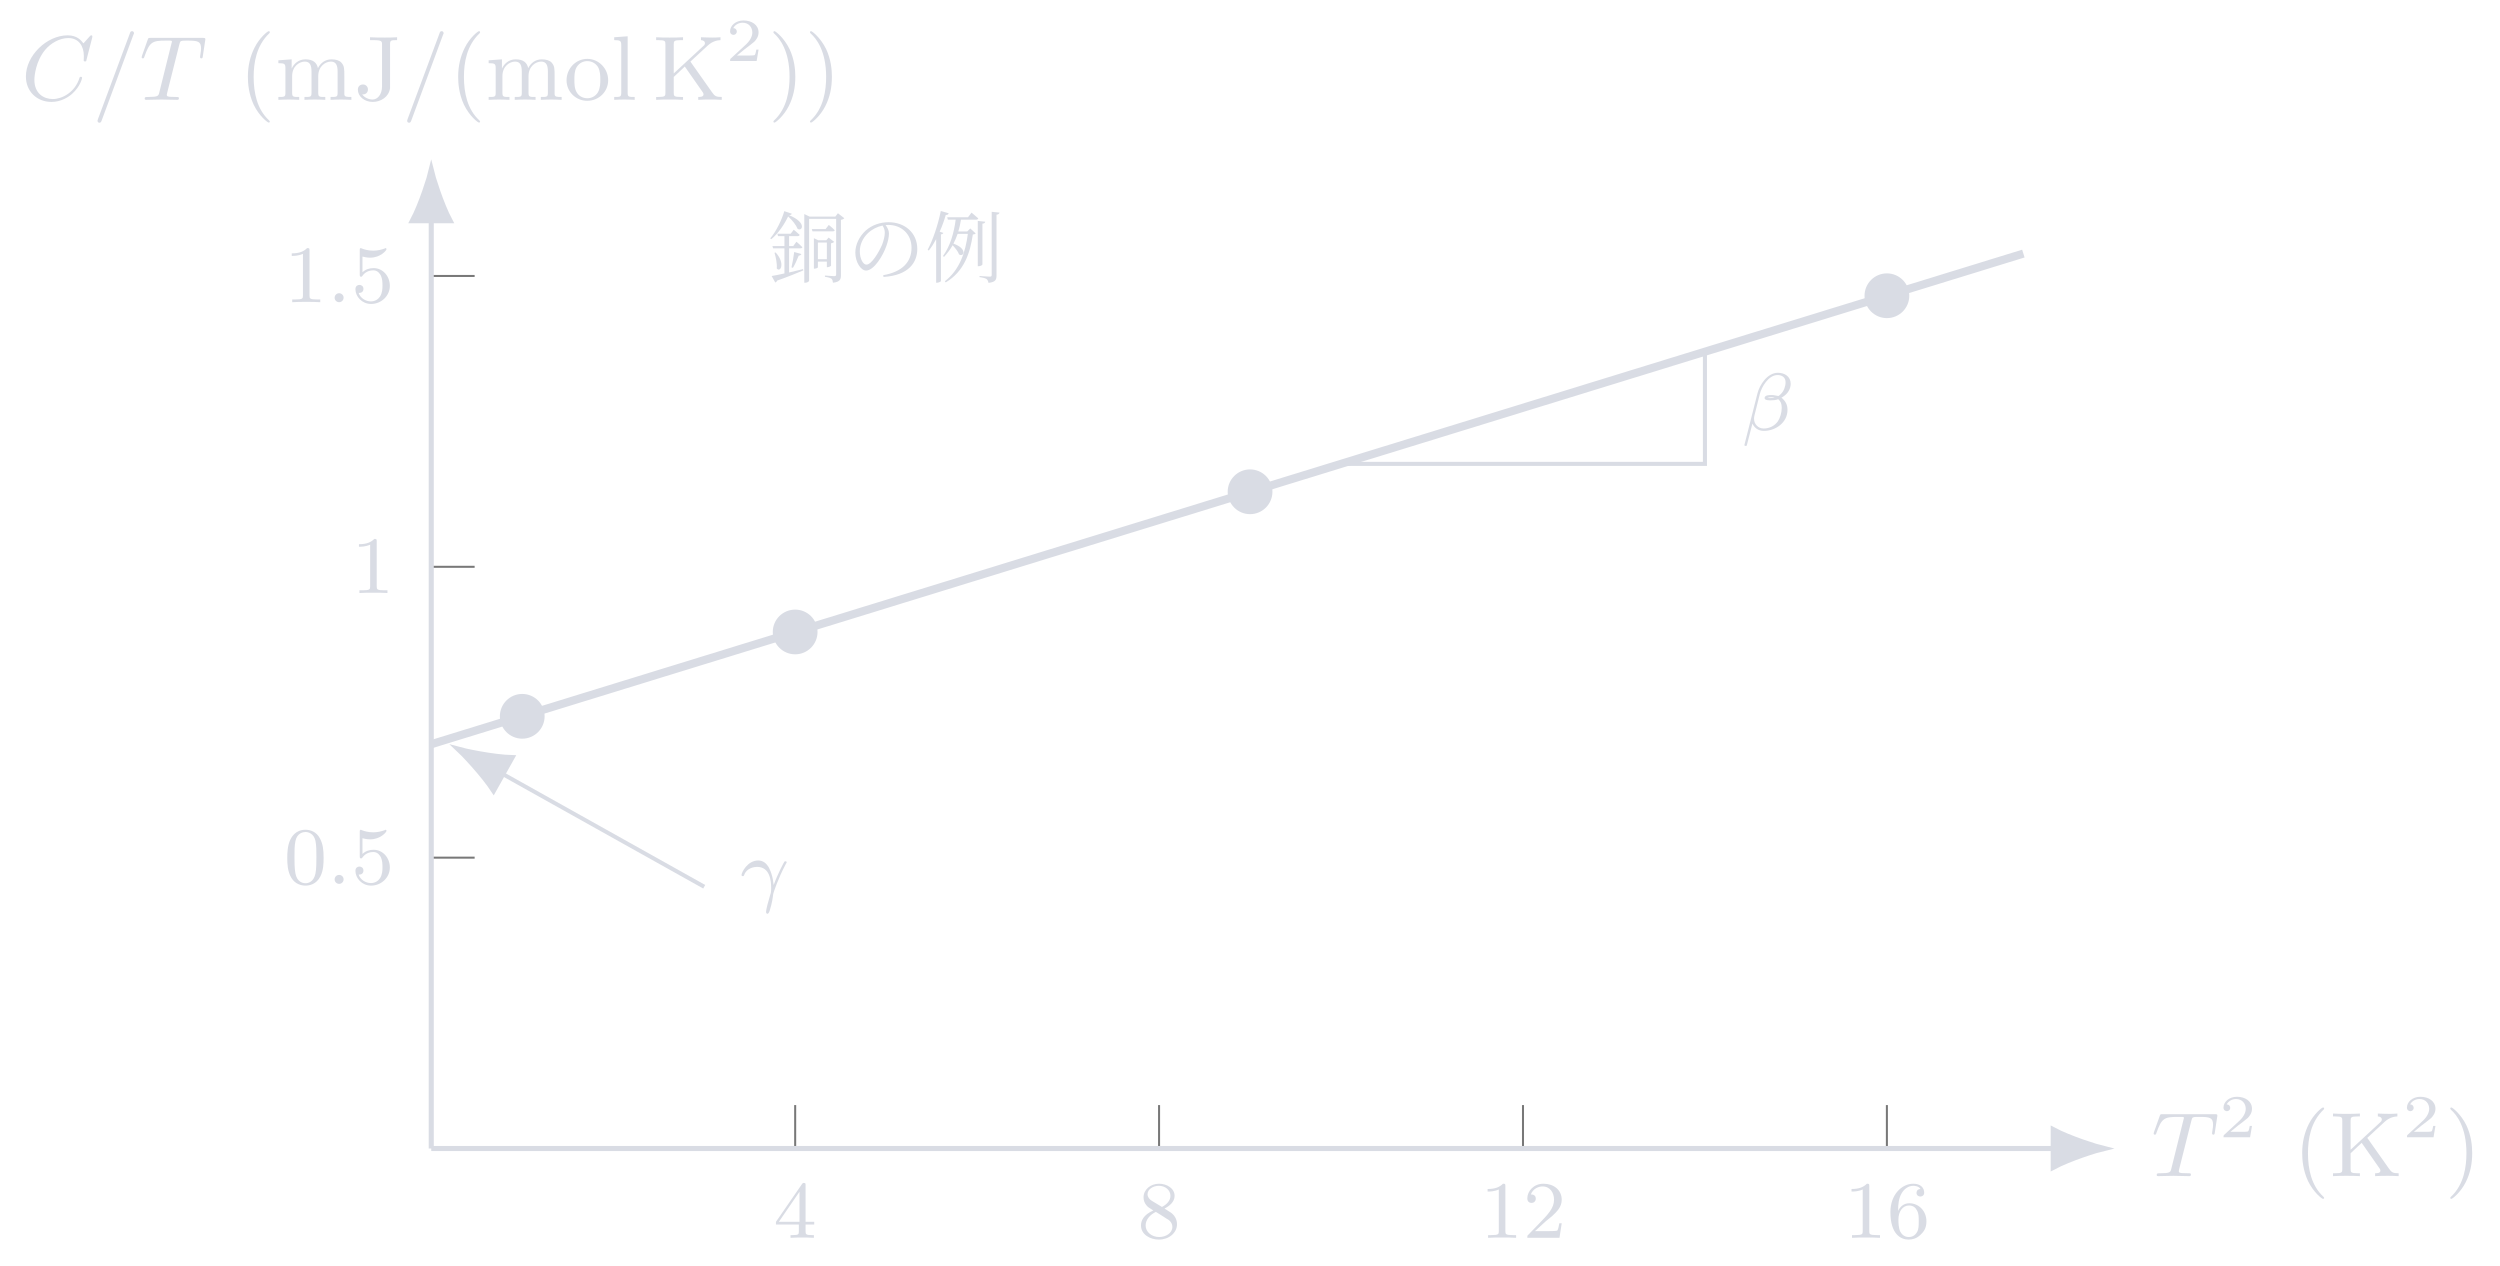
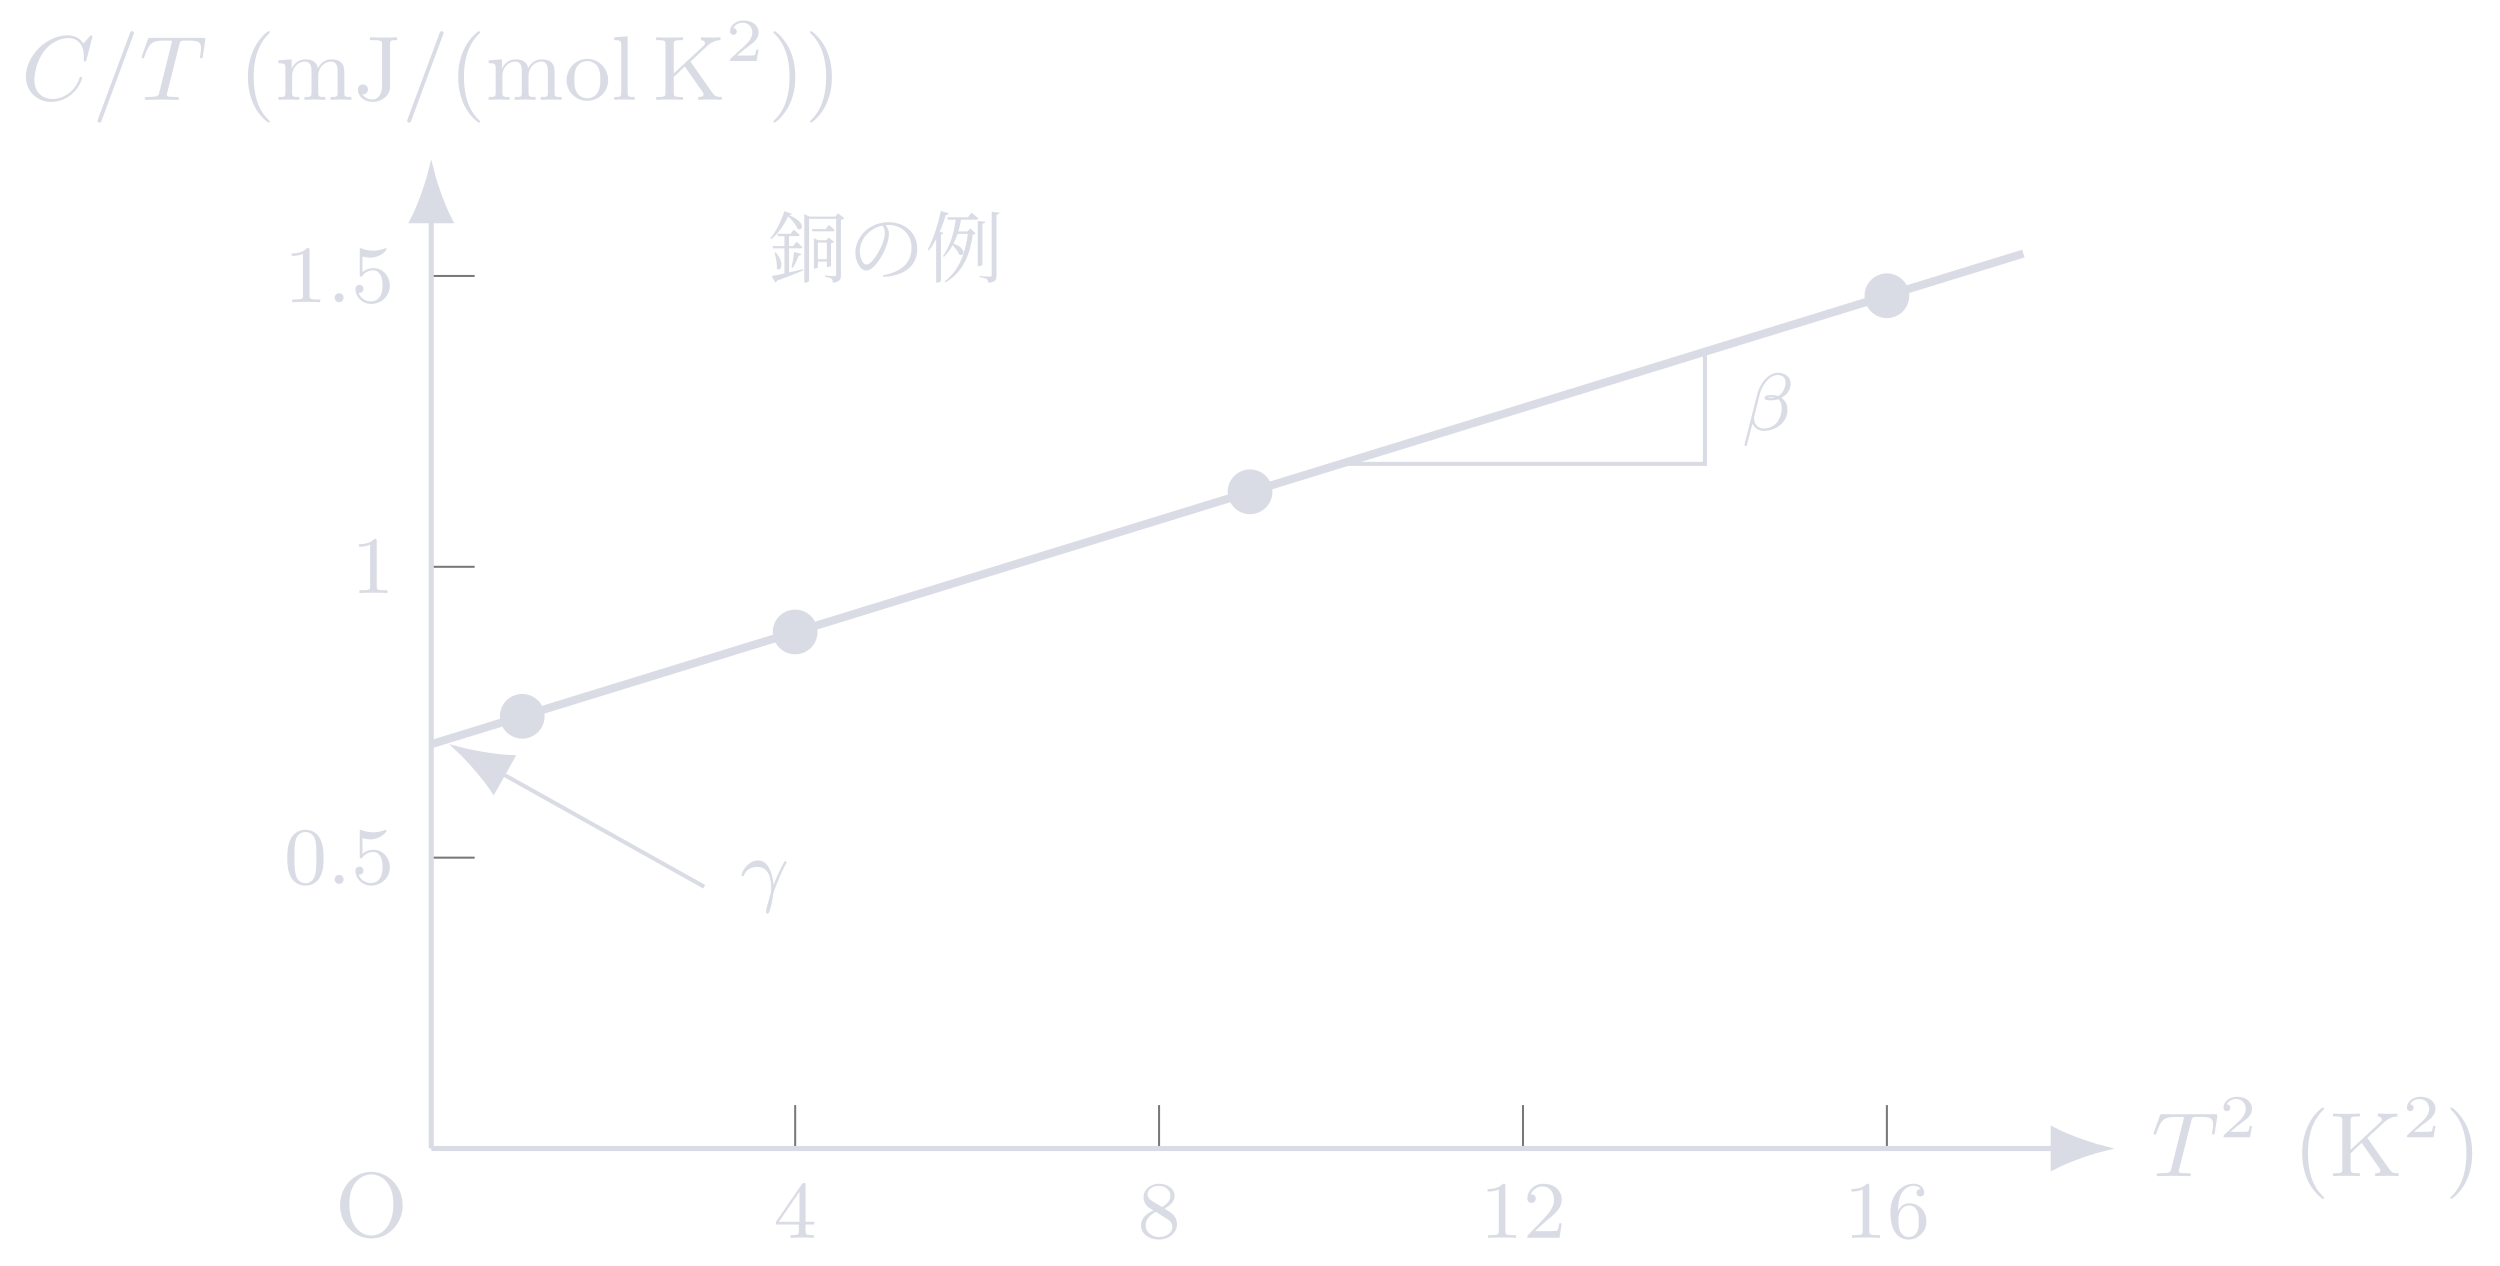
<svg xmlns="http://www.w3.org/2000/svg" xmlns:xlink="http://www.w3.org/1999/xlink" width="341.60pt" height="172.90pt" viewBox="0 0 244 123.5">
  <defs>
    <g>
      <g id="glyph-0-0">
        <path d="M 4.766 -4.516 C 4.766 -5.234 4.172 -5.594 3.516 -5.594 C 2.5 -5.594 1.734 -4.438 1.516 -3.562 L 0.25 1.438 C 0.234 1.5 0.297 1.547 0.344 1.547 C 0.406 1.547 0.469 1.547 0.484 1.484 L 1.031 -0.641 C 1.219 -0.219 1.594 0.078 2.156 0.078 C 3.25 0.078 4.453 -0.703 4.453 -1.969 C 4.453 -2.5 4.25 -2.844 3.859 -3.172 C 3.906 -3.172 4.047 -3.281 4.094 -3.312 C 4.484 -3.578 4.766 -4.031 4.766 -4.516 Z M 3.203 -3.172 C 3.062 -3.141 2.906 -3.125 2.766 -3.125 C 2.672 -3.125 2.594 -3.125 2.5 -3.156 C 2.656 -3.203 2.812 -3.203 2.953 -3.203 C 3.047 -3.203 3.125 -3.188 3.203 -3.172 Z M 4.266 -4.672 C 4.266 -4.266 4.094 -3.797 3.812 -3.531 C 3.766 -3.484 3.609 -3.328 3.562 -3.328 C 3.328 -3.359 3.156 -3.422 2.922 -3.422 C 2.719 -3.422 2.219 -3.438 2.219 -3.125 C 2.219 -2.891 2.672 -2.906 2.828 -2.906 C 3.078 -2.906 3.312 -2.922 3.547 -3.016 C 3.781 -2.828 3.891 -2.578 3.891 -2.172 C 3.891 -1.703 3.734 -1.188 3.516 -0.859 C 3.219 -0.438 2.719 -0.156 2.125 -0.156 C 1.609 -0.156 1.188 -0.562 1.188 -1.109 C 1.188 -1.219 1.203 -1.312 1.219 -1.391 L 1.75 -3.516 C 1.922 -4.203 2.594 -5.375 3.484 -5.375 C 3.891 -5.375 4.266 -5.172 4.266 -4.672 Z M 4.266 -4.672 " />
      </g>
      <g id="glyph-0-1">
        <path d="M 3.25 -1.281 C 3.156 -2.25 2.766 -2.891 2.75 -2.906 C 2.578 -3.172 2.281 -3.5 1.766 -3.5 C 0.734 -3.5 0.141 -2.344 0.141 -2.078 C 0.141 -2 0.203 -1.969 0.266 -1.969 C 0.344 -1.969 0.359 -2 0.391 -2.062 C 0.625 -2.781 1.406 -2.875 1.656 -2.875 C 2.922 -2.875 3.031 -1.5 3.031 -0.828 C 3.031 -0.391 3 -0.328 2.938 -0.141 C 2.766 0.422 2.531 1.297 2.531 1.531 C 2.531 1.547 2.547 1.703 2.672 1.703 C 2.75 1.703 2.828 1.594 2.891 1.391 C 3.125 0.656 3.188 0.125 3.234 -0.234 C 3.266 -0.391 3.703 -1.719 4.438 -3.109 C 4.547 -3.281 4.547 -3.297 4.547 -3.328 C 4.547 -3.328 4.547 -3.422 4.422 -3.422 C 4.391 -3.422 4.359 -3.406 4.328 -3.391 C 4.297 -3.359 3.672 -2.203 3.281 -1.109 Z M 3.25 -1.281 " />
      </g>
      <g id="glyph-0-2">
        <path d="M 1.609 -0.438 C 1.609 -0.703 1.391 -0.875 1.172 -0.875 C 0.922 -0.875 0.734 -0.672 0.734 -0.438 C 0.734 -0.172 0.953 0 1.172 0 C 1.422 0 1.609 -0.203 1.609 -0.438 Z M 1.609 -0.438 " />
      </g>
      <g id="glyph-1-0">
        <path d="M 4.203 -4.641 L 4.266 -4.422 L 6.25 -4.422 C 6.344 -4.422 6.422 -4.453 6.438 -4.531 C 6.219 -4.766 5.859 -5.047 5.859 -5.047 L 5.547 -4.641 Z M 2.484 -2.406 C 2.422 -1.891 2.312 -1.312 2.219 -0.906 L 2.359 -0.859 C 2.562 -1.188 2.766 -1.656 2.922 -2.047 C 3.078 -2.062 3.156 -2.125 3.188 -2.203 Z M 0.672 -2.359 L 0.562 -2.328 C 0.688 -1.906 0.828 -1.281 0.781 -0.797 C 1.141 -0.359 1.641 -1.312 0.672 -2.359 Z M 3.469 -5.859 L 3.469 0.594 L 3.562 0.594 C 3.781 0.594 3.938 0.469 3.938 0.391 L 3.938 -5.641 L 6.578 -5.641 L 6.578 -0.219 C 6.578 -0.094 6.531 -0.047 6.391 -0.047 C 6.234 -0.047 5.484 -0.109 5.484 -0.109 L 5.484 0.016 C 5.812 0.062 6 0.125 6.125 0.203 C 6.219 0.297 6.25 0.422 6.266 0.594 C 6.969 0.516 7.047 0.25 7.047 -0.156 L 7.047 -5.547 C 7.203 -5.562 7.328 -5.641 7.375 -5.703 L 6.75 -6.188 L 6.5 -5.859 L 3.984 -5.859 L 3.469 -6.109 Z M 4.406 -3.547 L 4.406 -0.781 L 4.484 -0.781 C 4.641 -0.781 4.797 -0.875 4.797 -0.906 L 4.797 -1.469 L 5.672 -1.469 L 5.672 -0.922 L 5.734 -0.922 C 5.875 -0.922 6.062 -1.031 6.078 -1.062 L 6.078 -3.25 C 6.219 -3.281 6.328 -3.328 6.391 -3.391 L 5.844 -3.812 L 5.609 -3.547 L 4.844 -3.547 L 4.406 -3.75 Z M 4.797 -1.703 L 4.797 -3.328 L 5.672 -3.328 L 5.672 -1.703 Z M 1.984 -6 C 2.156 -6.016 2.219 -6.062 2.25 -6.141 L 1.516 -6.391 C 1.297 -5.594 0.719 -4.391 0.141 -3.734 L 0.25 -3.656 C 0.938 -4.219 1.547 -5.141 1.891 -5.875 C 2.344 -5.469 2.672 -5.016 2.812 -4.672 C 3.234 -4.359 3.797 -5.25 1.984 -6 Z M 0.281 -0.062 L 0.641 0.578 C 0.719 0.547 0.781 0.484 0.812 0.391 C 1.953 -0.016 2.781 -0.359 3.375 -0.609 L 3.344 -0.734 L 1.984 -0.406 L 1.984 -2.766 L 3.094 -2.766 C 3.188 -2.766 3.266 -2.797 3.281 -2.875 C 3.062 -3.109 2.703 -3.406 2.703 -3.406 L 2.391 -2.984 L 1.984 -2.984 L 1.984 -3.953 L 2.828 -3.953 C 2.922 -3.953 3 -4 3.016 -4.078 C 2.797 -4.297 2.438 -4.578 2.438 -4.578 L 2.141 -4.188 L 0.844 -4.188 L 0.906 -3.953 L 1.531 -3.953 L 1.531 -2.984 L 0.359 -2.984 L 0.422 -2.766 L 1.531 -2.766 L 1.531 -0.312 C 1 -0.188 0.547 -0.109 0.281 -0.062 Z M 0.281 -0.062 " />
      </g>
      <g id="glyph-1-1">
        <path d="M 3.531 -0.141 L 3.562 0.031 C 6.062 -0.125 6.859 -1.422 6.859 -2.703 C 6.859 -4.281 5.641 -5.312 4.062 -5.312 C 3.25 -5.312 2.453 -5.047 1.828 -4.5 C 1.188 -3.906 0.812 -3.125 0.812 -2.344 C 0.812 -1.406 1.359 -0.594 1.859 -0.594 C 2.641 -0.594 3.531 -2.078 3.844 -3 C 4 -3.438 4.094 -3.859 4.094 -4.219 C 4.094 -4.516 3.938 -4.797 3.766 -5.031 L 4.031 -5.047 C 5.297 -5.047 6.297 -4.172 6.297 -2.812 C 6.297 -1.438 5.406 -0.469 3.531 -0.141 Z M 3.469 -4.984 C 3.609 -4.766 3.688 -4.562 3.688 -4.281 C 3.688 -3.938 3.562 -3.469 3.422 -3.109 C 3.109 -2.391 2.406 -1.172 1.891 -1.172 C 1.578 -1.172 1.25 -1.734 1.25 -2.469 C 1.25 -3.141 1.547 -3.766 2.031 -4.234 C 2.422 -4.609 2.938 -4.875 3.469 -4.984 Z M 3.469 -4.984 " />
      </g>
      <g id="glyph-1-2">
        <path d="M 5.125 -5.438 L 5.125 -1.016 L 5.203 -1.016 C 5.375 -1.016 5.578 -1.125 5.578 -1.188 L 5.578 -5.172 C 5.766 -5.188 5.828 -5.25 5.859 -5.359 Z M 6.484 -6.328 L 6.484 -0.172 C 6.484 -0.047 6.438 0 6.297 0 C 6.125 0 5.297 -0.062 5.297 -0.062 L 5.297 0.047 C 5.656 0.094 5.859 0.156 5.984 0.234 C 6.094 0.328 6.141 0.453 6.172 0.609 C 6.891 0.531 6.953 0.266 6.953 -0.125 L 6.953 -6.047 C 7.141 -6.062 7.219 -6.141 7.25 -6.25 Z M 2.141 -5.797 L 2.203 -5.562 L 2.969 -5.562 C 2.797 -4.25 2.438 -3 1.734 -2.016 L 1.828 -1.922 C 2.156 -2.281 2.438 -2.656 2.672 -3.062 C 2.922 -2.797 3.203 -2.453 3.297 -2.172 C 3.766 -1.859 4.156 -2.734 2.75 -3.219 C 2.906 -3.531 3.047 -3.844 3.156 -4.172 L 4.156 -4.172 C 3.922 -2.391 3.359 -0.656 1.906 0.453 L 2 0.562 C 3.812 -0.531 4.375 -2.312 4.641 -4.109 C 4.797 -4.125 4.859 -4.156 4.922 -4.219 L 4.391 -4.703 L 4.094 -4.406 L 3.219 -4.406 C 3.344 -4.781 3.422 -5.172 3.484 -5.562 L 4.969 -5.562 C 5.078 -5.562 5.156 -5.609 5.172 -5.688 C 4.906 -5.906 4.516 -6.25 4.516 -6.25 L 4.172 -5.797 Z M 1.516 -6.406 C 1.234 -5.016 0.734 -3.562 0.234 -2.625 L 0.344 -2.547 C 0.609 -2.875 0.844 -3.25 1.062 -3.656 L 1.062 0.594 L 1.141 0.594 C 1.328 0.594 1.531 0.469 1.531 0.438 L 1.531 -4.125 C 1.672 -4.141 1.734 -4.188 1.766 -4.266 L 1.406 -4.391 C 1.641 -4.906 1.844 -5.469 2 -6.016 C 2.172 -6.016 2.266 -6.078 2.281 -6.188 Z M 1.516 -6.406 " />
      </g>
      <g id="glyph-2-0">
+         <path d="M 6.625 -3.031 C 6.625 -4.859 5.234 -6.297 3.562 -6.297 C 1.891 -6.297 0.516 -4.844 0.516 -3.031 C 0.516 -1.219 1.906 0.203 3.562 0.203 C 5.234 0.203 6.625 -1.219 6.625 -3.031 Z M 5.719 -3.156 C 5.719 -0.859 4.469 -0.078 3.562 -0.078 C 2.656 -0.078 1.422 -0.859 1.422 -3.156 C 1.422 -5.344 2.703 -6.047 3.562 -6.047 C 4.438 -6.047 5.719 -5.344 5.719 -3.156 Z M 5.719 -3.156 " />
+       </g>
+       <g id="glyph-3-0">
        <path d="M 3.125 -5.141 C 3.125 -5.297 3.125 -5.359 2.953 -5.359 C 2.859 -5.359 2.844 -5.344 2.766 -5.234 L 0.234 -1.562 L 0.234 -1.297 L 2.469 -1.297 L 2.469 -0.641 C 2.469 -0.344 2.453 -0.266 1.844 -0.266 L 1.656 -0.266 L 1.656 0 C 2.328 -0.031 2.344 -0.031 2.797 -0.031 C 3.25 -0.031 3.266 -0.031 3.938 0 L 3.938 -0.266 L 3.766 -0.266 C 3.156 -0.266 3.125 -0.344 3.125 -0.641 L 3.125 -1.297 L 3.969 -1.297 L 3.969 -1.562 L 3.125 -1.562 Z M 2.531 -4.5 L 2.531 -1.562 L 0.516 -1.562 Z M 2.531 -4.5 " />
      </g>
-       <g id="glyph-2-1">
+       <g id="glyph-3-1">
        <path d="M 2.641 -2.859 C 3.078 -3.078 3.625 -3.484 3.625 -4.094 C 3.625 -4.844 2.844 -5.281 2.109 -5.281 C 1.266 -5.281 0.594 -4.703 0.594 -3.953 C 0.594 -3.656 0.688 -3.391 0.891 -3.156 C 1.031 -3 1.062 -2.969 1.547 -2.672 C 0.562 -2.234 0.344 -1.656 0.344 -1.203 C 0.344 -0.328 1.234 0.172 2.094 0.172 C 3.078 0.172 3.859 -0.484 3.859 -1.328 C 3.859 -1.828 3.594 -2.172 3.453 -2.297 C 3.328 -2.422 3.312 -2.438 2.641 -2.859 Z M 1.406 -3.609 C 1.172 -3.75 0.984 -3.984 0.984 -4.25 C 0.984 -4.75 1.531 -5.078 2.094 -5.078 C 2.719 -5.078 3.219 -4.656 3.219 -4.094 C 3.219 -3.641 2.859 -3.25 2.391 -3.016 Z M 1.797 -2.531 C 1.828 -2.516 2.734 -1.953 2.859 -1.859 C 3 -1.797 3.406 -1.547 3.406 -1.062 C 3.406 -0.453 2.766 -0.078 2.109 -0.078 C 1.406 -0.078 0.797 -0.562 0.797 -1.203 C 0.797 -1.797 1.25 -2.266 1.797 -2.531 Z M 1.797 -2.531 " />
      </g>
-       <g id="glyph-2-2">
+       <g id="glyph-3-2">
        <path d="M 2.5 -5.062 C 2.5 -5.266 2.469 -5.281 2.266 -5.281 C 1.938 -4.953 1.516 -4.766 0.766 -4.766 L 0.766 -4.516 C 0.969 -4.516 1.406 -4.516 1.859 -4.719 L 1.859 -0.656 C 1.859 -0.359 1.844 -0.266 1.094 -0.266 L 0.812 -0.266 L 0.812 0 C 1.141 -0.031 1.812 -0.031 2.172 -0.031 C 2.531 -0.031 3.219 -0.031 3.547 0 L 3.547 -0.266 L 3.266 -0.266 C 2.516 -0.266 2.5 -0.359 2.5 -0.656 Z M 2.5 -5.062 " />
      </g>
-       <g id="glyph-2-3">
+       <g id="glyph-3-3">
        <path d="M 2.234 -1.625 C 2.359 -1.734 2.703 -2 2.828 -2.109 C 3.312 -2.562 3.781 -3 3.781 -3.719 C 3.781 -4.672 3 -5.281 2 -5.281 C 1.047 -5.281 0.422 -4.562 0.422 -3.844 C 0.422 -3.453 0.734 -3.406 0.844 -3.406 C 1.016 -3.406 1.25 -3.531 1.25 -3.828 C 1.25 -4.234 0.859 -4.234 0.766 -4.234 C 0.984 -4.812 1.531 -5.016 1.906 -5.016 C 2.656 -5.016 3.031 -4.391 3.031 -3.719 C 3.031 -2.891 2.453 -2.297 1.516 -1.328 L 0.516 -0.297 C 0.422 -0.219 0.422 -0.203 0.422 0 L 3.562 0 L 3.781 -1.422 L 3.547 -1.422 C 3.516 -1.266 3.453 -0.859 3.359 -0.719 C 3.312 -0.656 2.703 -0.656 2.578 -0.656 L 1.172 -0.656 Z M 2.234 -1.625 " />
      </g>
-       <g id="glyph-2-4">
+       <g id="glyph-3-4">
        <path d="M 1.094 -2.625 C 1.094 -3.281 1.156 -3.859 1.438 -4.344 C 1.672 -4.75 2.078 -5.078 2.578 -5.078 C 2.734 -5.078 3.109 -5.047 3.281 -4.766 C 2.922 -4.75 2.891 -4.484 2.891 -4.391 C 2.891 -4.156 3.078 -4.031 3.266 -4.031 C 3.406 -4.031 3.641 -4.109 3.641 -4.406 C 3.641 -4.891 3.281 -5.281 2.578 -5.281 C 1.469 -5.281 0.344 -4.234 0.344 -2.516 C 0.344 -0.359 1.344 0.172 2.125 0.172 C 2.5 0.172 2.906 0.062 3.266 -0.281 C 3.594 -0.594 3.859 -0.922 3.859 -1.609 C 3.859 -2.656 3.078 -3.375 2.188 -3.375 C 1.625 -3.375 1.281 -3.016 1.094 -2.625 Z M 2.125 -0.078 C 1.703 -0.078 1.438 -0.359 1.312 -0.594 C 1.141 -0.938 1.125 -1.484 1.125 -1.781 C 1.125 -2.578 1.547 -3.156 2.156 -3.156 C 2.562 -3.156 2.797 -2.953 2.938 -2.672 C 3.109 -2.375 3.109 -2.031 3.109 -1.625 C 3.109 -1.219 3.109 -0.859 2.953 -0.578 C 2.75 -0.219 2.469 -0.078 2.125 -0.078 Z M 2.125 -0.078 " />
      </g>
-       <g id="glyph-2-5">
+       <g id="glyph-3-5">
        <path d="M 3.875 -2.531 C 3.875 -3.375 3.797 -3.891 3.531 -4.406 C 3.188 -5.109 2.547 -5.281 2.109 -5.281 C 1.109 -5.281 0.734 -4.531 0.625 -4.312 C 0.344 -3.734 0.328 -2.938 0.328 -2.531 C 0.328 -2.016 0.344 -1.203 0.734 -0.578 C 1.094 0.016 1.688 0.172 2.109 0.172 C 2.484 0.172 3.172 0.047 3.562 -0.734 C 3.859 -1.312 3.875 -2.016 3.875 -2.531 Z M 2.109 -0.062 C 1.828 -0.062 1.281 -0.188 1.125 -1.016 C 1.031 -1.469 1.031 -2.219 1.031 -2.625 C 1.031 -3.172 1.031 -3.734 1.125 -4.172 C 1.281 -4.984 1.906 -5.062 2.109 -5.062 C 2.375 -5.062 2.922 -4.922 3.078 -4.203 C 3.172 -3.766 3.172 -3.172 3.172 -2.625 C 3.172 -2.156 3.172 -1.438 3.078 -1 C 2.906 -0.172 2.359 -0.062 2.109 -0.062 Z M 2.109 -0.062 " />
      </g>
-       <g id="glyph-2-6">
+       <g id="glyph-3-6">
        <path d="M 1.109 -4.453 C 1.219 -4.422 1.531 -4.344 1.859 -4.344 C 2.859 -4.344 3.453 -5.047 3.453 -5.172 C 3.453 -5.25 3.406 -5.281 3.359 -5.281 C 3.344 -5.281 3.328 -5.281 3.266 -5.234 C 2.953 -5.125 2.594 -5.031 2.156 -5.031 C 1.688 -5.031 1.297 -5.141 1.062 -5.234 C 0.969 -5.281 0.953 -5.281 0.953 -5.281 C 0.844 -5.281 0.844 -5.188 0.844 -5.047 L 0.844 -2.719 C 0.844 -2.578 0.844 -2.484 0.969 -2.484 C 1.047 -2.484 1.062 -2.516 1.109 -2.578 C 1.203 -2.703 1.5 -3.109 2.172 -3.109 C 2.625 -3.109 2.828 -2.734 2.906 -2.594 C 3.047 -2.297 3.062 -1.938 3.062 -1.625 C 3.062 -1.328 3.047 -0.906 2.828 -0.562 C 2.672 -0.312 2.359 -0.078 1.938 -0.078 C 1.422 -0.078 0.906 -0.391 0.734 -0.906 C 0.75 -0.906 0.797 -0.906 0.812 -0.906 C 1.031 -0.906 1.203 -1.047 1.203 -1.297 C 1.203 -1.594 0.969 -1.688 0.812 -1.688 C 0.672 -1.688 0.422 -1.609 0.422 -1.266 C 0.422 -0.562 1.047 0.172 1.953 0.172 C 2.938 0.172 3.781 -0.609 3.781 -1.594 C 3.781 -2.516 3.125 -3.328 2.188 -3.328 C 1.781 -3.328 1.406 -3.203 1.109 -2.922 Z M 1.109 -4.453 " />
      </g>
-       <g id="glyph-3-0">
+       <g id="glyph-4-0">
        <path d="M 3.922 -5.438 C 3.984 -5.641 4 -5.734 4.141 -5.75 C 4.219 -5.781 4.5 -5.781 4.688 -5.781 C 5.719 -5.781 6.031 -5.719 6.031 -5.016 C 6.031 -4.891 6.031 -4.766 5.938 -4.234 L 5.938 -4.172 C 5.938 -4.109 5.969 -4.047 6.062 -4.047 C 6.172 -4.047 6.188 -4.125 6.203 -4.25 L 6.438 -5.797 C 6.438 -5.844 6.453 -5.906 6.453 -5.922 C 6.453 -6.047 6.359 -6.047 6.188 -6.047 L 1.109 -6.047 C 0.891 -6.047 0.891 -6.047 0.828 -5.875 L 0.266 -4.297 C 0.234 -4.188 0.234 -4.172 0.234 -4.156 C 0.234 -4.109 0.266 -4.047 0.344 -4.047 C 0.453 -4.047 0.469 -4.094 0.516 -4.25 C 1.016 -5.656 1.281 -5.781 2.578 -5.781 L 2.938 -5.781 C 3.188 -5.781 3.188 -5.75 3.188 -5.672 C 3.188 -5.625 3.156 -5.562 3.141 -5.484 L 1.953 -0.703 C 1.875 -0.391 1.844 -0.281 0.891 -0.281 C 0.609 -0.281 0.531 -0.281 0.531 -0.109 C 0.531 0 0.641 0 0.672 0 C 0.906 0 1.172 -0.016 1.406 -0.016 C 1.656 -0.016 1.922 -0.031 2.172 -0.031 C 2.562 -0.031 2.578 -0.031 2.906 -0.016 C 3.031 -0.016 3.625 0 3.688 0 C 3.766 0 3.875 0 3.875 -0.156 C 3.875 -0.281 3.797 -0.281 3.578 -0.281 C 3.359 -0.281 3.25 -0.281 3 -0.297 C 2.797 -0.328 2.688 -0.328 2.688 -0.484 C 2.688 -0.531 2.703 -0.594 2.719 -0.656 Z M 3.922 -5.438 " />
      </g>
-       <g id="glyph-3-1">
+       <g id="glyph-4-1">
        <path d="M 6.922 -6.062 C 6.938 -6.172 6.938 -6.188 6.938 -6.203 C 6.938 -6.219 6.938 -6.297 6.844 -6.297 C 6.781 -6.297 6.75 -6.281 6.688 -6.203 L 6.156 -5.609 C 6.109 -5.562 6.078 -5.516 6.062 -5.516 C 6.062 -5.516 6.047 -5.531 6 -5.594 C 5.859 -5.781 5.453 -6.297 4.531 -6.297 C 2.484 -6.297 0.453 -4.312 0.453 -2.281 C 0.453 -0.828 1.516 0.203 2.953 0.203 C 3.891 0.203 4.625 -0.281 4.969 -0.594 C 5.781 -1.328 5.938 -2.109 5.938 -2.141 C 5.938 -2.188 5.922 -2.25 5.812 -2.25 C 5.719 -2.25 5.688 -2.188 5.688 -2.156 C 5.25 -0.719 3.969 -0.078 3.078 -0.078 C 2.203 -0.078 1.281 -0.609 1.281 -1.953 C 1.281 -2.359 1.422 -3.766 2.328 -4.875 C 2.859 -5.516 3.734 -6.031 4.594 -6.031 C 5.594 -6.031 6.109 -5.266 6.109 -4.281 C 6.109 -3.984 6.094 -3.922 6.094 -3.844 C 6.094 -3.75 6.188 -3.75 6.219 -3.75 C 6.344 -3.75 6.344 -3.766 6.375 -3.938 Z M 6.922 -6.062 " />
      </g>
-       <g id="glyph-3-2">
+       <g id="glyph-4-2">
        <path d="M 4.016 -6.344 C 4.078 -6.469 4.078 -6.484 4.078 -6.5 C 4.078 -6.625 3.984 -6.703 3.891 -6.703 C 3.766 -6.703 3.734 -6.625 3.719 -6.609 L 0.562 1.875 C 0.516 2 0.516 2.016 0.516 2.031 C 0.516 2.156 0.594 2.234 0.703 2.234 C 0.781 2.234 0.859 2.203 0.922 2.016 Z M 4.016 -6.344 " />
      </g>
-       <g id="glyph-4-0">
+       <g id="glyph-5-0">
        <path d="M 3.203 -1.109 L 2.984 -1.109 C 2.969 -1.031 2.906 -0.641 2.828 -0.578 C 2.781 -0.531 2.297 -0.531 2.219 -0.531 L 1.094 -0.531 L 1.859 -1.156 C 2.062 -1.312 2.594 -1.703 2.781 -1.875 C 2.953 -2.047 3.203 -2.359 3.203 -2.781 C 3.203 -3.531 2.531 -3.953 1.734 -3.953 C 0.969 -3.953 0.422 -3.453 0.422 -2.891 C 0.422 -2.594 0.688 -2.547 0.75 -2.547 C 0.906 -2.547 1.078 -2.656 1.078 -2.875 C 1.078 -3 1 -3.203 0.734 -3.203 C 0.875 -3.5 1.234 -3.734 1.641 -3.734 C 2.266 -3.734 2.594 -3.266 2.594 -2.781 C 2.594 -2.359 2.328 -1.922 1.906 -1.547 L 0.5 -0.25 C 0.438 -0.188 0.422 -0.188 0.422 0 L 3.016 0 Z M 3.203 -1.109 " />
      </g>
-       <g id="glyph-5-0">
+       <g id="glyph-6-0">
        <path d="M 3.047 2.125 C 3.047 2.078 3.016 2.062 2.969 2 C 1.812 0.938 1.469 -0.672 1.469 -2.234 C 1.469 -3.625 1.734 -5.297 3 -6.5 C 3.031 -6.531 3.047 -6.562 3.047 -6.609 C 3.047 -6.672 3 -6.703 2.938 -6.703 C 2.828 -6.703 2.031 -6.062 1.547 -5.078 C 1.125 -4.234 0.906 -3.312 0.906 -2.25 C 0.906 -1.594 0.984 -0.578 1.469 0.469 C 2 1.578 2.828 2.219 2.938 2.219 C 3 2.219 3.047 2.188 3.047 2.125 Z M 3.047 2.125 " />
      </g>
-       <g id="glyph-5-1">
+       <g id="glyph-6-1">
        <path d="M 5.359 -5.281 C 5.922 -5.812 6.469 -5.812 6.625 -5.828 L 6.625 -6.109 C 6.359 -6.078 5.922 -6.078 5.828 -6.078 C 5.453 -6.078 5.125 -6.094 4.719 -6.109 L 4.719 -5.828 C 4.969 -5.812 5.109 -5.703 5.109 -5.531 C 5.109 -5.453 5.078 -5.391 5.031 -5.328 L 2.062 -2.578 L 2.062 -5.391 C 2.062 -5.734 2.078 -5.828 2.766 -5.828 L 2.969 -5.828 L 2.969 -6.109 C 2.562 -6.078 2.062 -6.078 1.656 -6.078 C 1.25 -6.078 0.734 -6.078 0.344 -6.109 L 0.344 -5.828 L 0.547 -5.828 C 1.234 -5.828 1.25 -5.734 1.25 -5.391 L 1.25 -0.703 C 1.25 -0.375 1.234 -0.281 0.547 -0.281 L 0.344 -0.281 L 0.344 0 C 0.734 -0.031 1.25 -0.031 1.656 -0.031 C 2.062 -0.031 2.562 -0.031 2.969 0 L 2.969 -0.281 L 2.766 -0.281 C 2.078 -0.281 2.062 -0.375 2.062 -0.703 L 2.062 -2.234 L 3.141 -3.25 L 4.812 -0.859 C 4.891 -0.766 4.969 -0.641 4.969 -0.531 C 4.969 -0.281 4.625 -0.281 4.453 -0.281 L 4.453 0 C 4.859 -0.031 5.297 -0.031 5.703 -0.031 C 5.938 -0.031 6.297 -0.031 6.75 0 L 6.75 -0.281 C 6.188 -0.281 6.062 -0.359 5.781 -0.766 L 3.688 -3.734 Z M 5.359 -5.281 " />
      </g>
-       <g id="glyph-5-2">
+       <g id="glyph-6-2">
        <path d="M 2.656 -2.25 C 2.656 -2.969 2.562 -3.953 2.094 -4.953 C 1.562 -6.047 0.734 -6.703 0.625 -6.703 C 0.531 -6.703 0.516 -6.625 0.516 -6.609 C 0.516 -6.562 0.531 -6.531 0.594 -6.469 C 1.125 -6 2.094 -4.797 2.094 -2.25 C 2.094 -0.969 1.875 0.812 0.578 2.016 C 0.547 2.047 0.516 2.078 0.516 2.125 C 0.516 2.156 0.531 2.219 0.625 2.219 C 0.734 2.219 1.531 1.578 2.016 0.609 C 2.453 -0.25 2.656 -1.172 2.656 -2.25 Z M 2.656 -2.25 " />
      </g>
-       <g id="glyph-5-3">
+       <g id="glyph-6-3">
        <path d="M 1.656 -2.312 C 1.656 -3.281 2.359 -3.734 2.891 -3.734 C 3.391 -3.734 3.547 -3.375 3.547 -2.75 L 3.547 -0.688 C 3.547 -0.281 3.453 -0.281 2.859 -0.281 L 2.859 0 C 3.281 -0.016 3.453 -0.031 3.875 -0.031 C 4.312 -0.031 4.422 -0.016 4.891 0 L 4.891 -0.281 C 4.312 -0.281 4.203 -0.281 4.203 -0.688 L 4.203 -2.312 C 4.203 -3.281 4.906 -3.734 5.438 -3.734 C 5.938 -3.734 6.094 -3.375 6.094 -2.75 L 6.094 -0.688 C 6.094 -0.281 6 -0.281 5.406 -0.281 L 5.406 0 C 5.828 -0.016 6 -0.031 6.422 -0.031 C 6.859 -0.031 6.969 -0.016 7.438 0 L 7.438 -0.281 C 6.984 -0.281 6.766 -0.281 6.75 -0.547 L 6.75 -2.266 C 6.75 -3.047 6.75 -3.297 6.469 -3.625 C 6.281 -3.844 5.922 -3.953 5.5 -3.953 C 4.859 -3.953 4.422 -3.578 4.172 -3.094 C 4.062 -3.625 3.703 -3.953 2.953 -3.953 C 2.25 -3.953 1.812 -3.484 1.625 -3.078 L 1.609 -3.078 L 1.609 -3.953 L 0.312 -3.859 L 0.312 -3.578 C 0.922 -3.578 1 -3.516 1 -3.078 L 1 -0.688 C 1 -0.281 0.906 -0.281 0.312 -0.281 L 0.312 0 C 0.734 -0.016 0.906 -0.031 1.328 -0.031 C 1.766 -0.031 1.875 -0.016 2.344 0 L 2.344 -0.281 C 1.766 -0.281 1.656 -0.281 1.656 -0.688 Z M 1.656 -2.312 " />
      </g>
-       <g id="glyph-5-4">
+       <g id="glyph-6-4">
        <path d="M 3.562 -5.453 C 3.562 -5.828 3.703 -5.828 4.25 -5.828 L 4.25 -6.109 C 3.656 -6.078 3.547 -6.078 3.062 -6.078 C 2.703 -6.078 1.922 -6.078 1.609 -6.109 L 1.609 -5.828 L 1.906 -5.828 C 2.766 -5.828 2.781 -5.719 2.781 -5.391 L 2.781 -1.328 C 2.781 -0.5 2.328 -0.031 1.859 -0.031 C 1.5 -0.031 1.078 -0.203 0.844 -0.531 C 1.203 -0.5 1.406 -0.734 1.406 -1.016 C 1.406 -1.281 1.203 -1.5 0.922 -1.5 C 0.641 -1.5 0.422 -1.312 0.422 -1 C 0.422 -0.344 1.047 0.203 1.875 0.203 C 2.641 0.203 3.438 -0.266 3.562 -1.125 C 3.562 -1.203 3.562 -1.594 3.562 -1.828 Z M 3.562 -5.453 " />
      </g>
-       <g id="glyph-5-5">
+       <g id="glyph-6-5">
        <path d="M 4.328 -1.906 C 4.328 -3.078 3.391 -4 2.297 -4 C 1.156 -4 0.266 -3.047 0.266 -1.906 C 0.266 -0.781 1.188 0.094 2.281 0.094 C 3.422 0.094 4.328 -0.797 4.328 -1.906 Z M 2.297 -0.156 C 1.844 -0.156 1.469 -0.375 1.266 -0.719 C 1.031 -1.094 1.031 -1.578 1.031 -1.984 C 1.031 -2.312 1.031 -2.828 1.25 -3.188 C 1.516 -3.641 1.969 -3.781 2.281 -3.781 C 2.797 -3.781 3.156 -3.5 3.344 -3.188 C 3.547 -2.812 3.562 -2.359 3.562 -1.984 C 3.562 -1.656 3.562 -1.141 3.328 -0.734 C 3.078 -0.328 2.672 -0.156 2.297 -0.156 Z M 2.297 -0.156 " />
      </g>
-       <g id="glyph-5-6">
+       <g id="glyph-6-6">
        <path d="M 1.641 -6.203 L 0.328 -6.109 L 0.328 -5.828 C 0.922 -5.828 1.016 -5.766 1.016 -5.328 L 1.016 -0.688 C 1.016 -0.281 0.906 -0.281 0.328 -0.281 L 0.328 0 C 0.734 -0.016 0.906 -0.031 1.328 -0.031 C 1.75 -0.031 1.891 -0.016 2.328 0 L 2.328 -0.281 C 1.75 -0.281 1.641 -0.281 1.641 -0.688 Z M 1.641 -6.203 " />
      </g>
    </g>
    <clipPath id="clip-0">
      <path clip-rule="nonzero" d="M 42.09 15.582 L 206.359 15.582 L 206.359 84 L 42.09 84 Z M 42.09 15.582 " />
    </clipPath>
  </defs>
  <g clip-path="url(#clip-0)">
    <path fill="none" stroke-width="0.797" stroke-linecap="butt" stroke-linejoin="miter" stroke="#d9dce4" stroke-opacity="1" stroke-miterlimit="10" d="M -0.001 39.615 L 0.784 39.858 L 1.568 40.098 L 3.137 40.584 L 3.921 40.823 L 4.706 41.066 L 5.486 41.306 L 7.055 41.792 L 7.84 42.031 L 8.624 42.274 L 9.408 42.514 L 10.977 43 L 11.762 43.239 L 12.546 43.482 L 13.326 43.722 L 14.895 44.208 L 15.68 44.447 L 16.464 44.69 L 17.249 44.93 L 18.817 45.416 L 19.602 45.655 L 20.386 45.898 L 21.167 46.138 L 22.736 46.624 L 23.52 46.863 L 24.304 47.106 L 25.089 47.346 L 26.658 47.832 L 27.442 48.071 L 28.226 48.314 L 29.007 48.554 L 30.576 49.04 L 31.36 49.279 L 32.145 49.522 L 32.929 49.762 L 34.498 50.248 L 35.282 50.487 L 36.067 50.73 L 36.847 50.97 L 38.416 51.456 L 39.2 51.695 L 39.985 51.938 L 40.769 52.178 L 42.338 52.664 L 43.122 52.903 L 43.907 53.146 L 44.687 53.386 L 46.256 53.872 L 47.041 54.111 L 47.825 54.354 L 48.609 54.594 L 50.178 55.08 L 50.963 55.319 L 51.743 55.562 L 52.528 55.805 L 53.312 56.045 L 54.096 56.288 L 54.881 56.527 L 56.45 57.013 L 57.234 57.253 L 58.018 57.496 L 58.803 57.735 L 59.583 57.978 L 60.368 58.221 L 61.152 58.461 L 61.937 58.704 L 62.721 58.943 L 64.29 59.429 L 65.074 59.669 L 65.859 59.912 L 66.643 60.151 L 67.424 60.394 L 68.208 60.637 L 68.992 60.877 L 69.777 61.12 L 70.561 61.359 L 72.13 61.845 L 72.914 62.085 L 73.699 62.328 L 74.483 62.567 L 75.264 62.81 L 76.048 63.053 L 76.833 63.293 L 77.617 63.536 L 78.401 63.775 L 79.97 64.261 L 80.755 64.501 L 81.539 64.744 L 82.323 64.983 L 83.104 65.226 L 83.888 65.469 L 84.673 65.709 L 85.457 65.952 L 86.242 66.191 L 87.81 66.677 L 88.595 66.917 L 89.379 67.16 L 90.164 67.399 L 90.944 67.642 L 91.729 67.885 L 92.513 68.125 L 93.297 68.368 L 94.082 68.607 L 95.651 69.093 L 96.435 69.333 L 97.219 69.576 L 98.004 69.815 L 98.784 70.058 L 99.569 70.301 L 100.353 70.541 L 101.138 70.784 L 101.922 71.023 L 103.491 71.509 L 104.275 71.749 L 105.06 71.992 L 105.844 72.231 L 106.625 72.474 L 107.409 72.717 L 108.193 72.957 L 108.978 73.2 L 109.762 73.439 L 111.331 73.925 L 112.115 74.165 L 112.9 74.408 L 113.68 74.651 L 114.465 74.89 L 115.249 75.133 L 116.034 75.373 L 117.602 75.859 L 118.387 76.098 L 119.171 76.341 L 119.956 76.581 L 120.74 76.824 L 121.521 77.067 L 122.305 77.306 L 123.089 77.549 L 123.874 77.789 L 125.443 78.275 L 126.227 78.514 L 127.011 78.757 L 127.796 78.997 L 128.58 79.24 L 129.361 79.483 L 130.145 79.722 L 130.93 79.965 L 131.714 80.205 L 133.283 80.691 L 134.067 80.93 L 134.852 81.173 L 135.636 81.413 L 136.421 81.656 L 137.201 81.899 L 137.985 82.138 L 138.77 82.381 L 139.554 82.621 L 141.123 83.107 L 141.907 83.346 L 142.692 83.589 L 143.476 83.829 L 144.261 84.072 L 145.041 84.315 L 145.826 84.554 L 146.61 84.797 L 147.394 85.037 L 148.963 85.523 L 149.748 85.762 L 150.532 86.005 L 151.317 86.245 L 152.101 86.488 L 152.881 86.731 L 153.666 86.97 L 154.45 87.213 L 155.235 87.453 L 156.019 87.696 " transform="matrix(0.995968, 0, 0, -0.995968, 42.09052, 112.0922)" />
  </g>
  <path fill-rule="nonzero" fill="#d9dce4" fill-opacity="1" stroke-width="0.797" stroke-linecap="butt" stroke-linejoin="miter" stroke="#d9dce4" stroke-opacity="1" stroke-miterlimit="10" d="M 10.71 42.353 C 10.71 43.341 9.906 44.145 8.914 44.145 C 7.926 44.145 7.122 43.341 7.122 42.353 C 7.122 41.361 7.926 40.557 8.914 40.557 C 9.906 40.557 10.71 41.361 10.71 42.353 Z M 10.71 42.353 " transform="matrix(0.995968, 0, 0, -0.995968, 42.09052, 112.0922)" />
  <path fill-rule="nonzero" fill="#d9dce4" fill-opacity="1" stroke-width="0.797" stroke-linecap="butt" stroke-linejoin="miter" stroke="#d9dce4" stroke-opacity="1" stroke-miterlimit="10" d="M 37.455 50.617 C 37.455 51.609 36.651 52.409 35.663 52.409 C 34.67 52.409 33.866 51.609 33.866 50.617 C 33.866 49.628 34.67 48.824 35.663 48.824 C 36.651 48.824 37.455 49.628 37.455 50.617 Z M 37.455 50.617 " transform="matrix(0.995968, 0, 0, -0.995968, 42.09052, 112.0922)" />
  <path fill-rule="nonzero" fill="#d9dce4" fill-opacity="1" stroke-width="0.797" stroke-linecap="butt" stroke-linejoin="miter" stroke="#d9dce4" stroke-opacity="1" stroke-miterlimit="10" d="M 82.033 64.356 C 82.033 65.344 81.229 66.148 80.237 66.148 C 79.249 66.148 78.445 65.344 78.445 64.356 C 78.445 63.363 79.249 62.559 80.237 62.559 C 81.229 62.559 82.033 63.363 82.033 64.356 Z M 82.033 64.356 " transform="matrix(0.995968, 0, 0, -0.995968, 42.09052, 112.0922)" />
  <path fill-rule="nonzero" fill="#d9dce4" fill-opacity="1" stroke-width="0.797" stroke-linecap="butt" stroke-linejoin="miter" stroke="#d9dce4" stroke-opacity="1" stroke-miterlimit="10" d="M 144.441 83.562 C 144.441 84.554 143.637 85.358 142.645 85.358 C 141.656 85.358 140.852 84.554 140.852 83.562 C 140.852 82.574 141.656 81.77 142.645 81.77 C 143.637 81.77 144.441 82.574 144.441 83.562 Z M 144.441 83.562 " transform="matrix(0.995968, 0, 0, -0.995968, 42.09052, 112.0922)" />
  <path fill="none" stroke-width="0.399" stroke-linecap="butt" stroke-linejoin="miter" stroke="#d9dce4" stroke-opacity="1" stroke-miterlimit="10" d="M 89.152 67.089 L 124.815 67.089 L 124.815 78.091 " transform="matrix(0.995968, 0, 0, -0.995968, 42.09052, 112.0922)" />
  <g fill="#d9dce4" fill-opacity="1">
    <use xlink:href="#glyph-0-0" x="170.006" y="41.978" />
  </g>
  <path fill="none" stroke-width="0.399" stroke-linecap="butt" stroke-linejoin="miter" stroke="#d9dce4" stroke-opacity="1" stroke-miterlimit="10" d="M 7.051 36.67 L 26.748 25.649 " transform="matrix(0.995968, 0, 0, -0.995968, 42.09052, 112.0922)" />
  <path fill-rule="nonzero" fill="#d9dce4" fill-opacity="1" stroke-width="0.399" stroke-linecap="butt" stroke-linejoin="miter" stroke="#d9dce4" stroke-opacity="1" stroke-miterlimit="10" d="M 5.191 -0 C 4.554 0.151 1.751 1 0.001 1.927 L -0.001 -1.926 C 1.75 -1 4.552 -0.151 5.191 -0 Z M 5.191 -0 " transform="matrix(-0.869161, -0.486251, -0.486251, 0.869161, 49.11356, 75.57151)" />
  <g fill="#d9dce4" fill-opacity="1">
    <use xlink:href="#glyph-0-1" x="72.233" y="87.482" />
  </g>
  <g fill="#d9dce4" fill-opacity="1">
    <use xlink:href="#glyph-1-0" x="75.03" y="27" />
    <use xlink:href="#glyph-1-1" x="82.668" y="27" />
    <use xlink:href="#glyph-1-2" x="90.306" y="27" />
  </g>
+   <g fill="#d9dce4" fill-opacity="1">
+     <use xlink:href="#glyph-2-0" x="32.673" y="120.669" />
+   </g>
  <path fill="none" stroke-width="0.199" stroke-linecap="butt" stroke-linejoin="miter" stroke="#787878" stroke-opacity="1" stroke-miterlimit="10" d="M 35.663 -0.002 L 35.663 4.254 M 71.322 -0.002 L 71.322 4.254 M 106.985 -0.002 L 106.985 4.254 M 142.645 -0.002 L 142.645 4.254 " transform="matrix(0.995968, 0, 0, -0.995968, 42.09052, 112.0922)" />
  <path fill="none" stroke-width="0.199" stroke-linecap="butt" stroke-linejoin="miter" stroke="#787878" stroke-opacity="1" stroke-miterlimit="10" d="M -0.001 28.5 L 4.251 28.5 M -0.001 57.002 L 4.251 57.002 M -0.001 85.503 L 4.251 85.503 " transform="matrix(0.995968, 0, 0, -0.995968, 42.09052, 112.0922)" />
  <path fill="none" stroke-width="0.498" stroke-linecap="butt" stroke-linejoin="miter" stroke="#d9dce4" stroke-opacity="1" stroke-miterlimit="10" d="M -0.001 -0.002 L 158.945 -0.002 " transform="matrix(0.995968, 0, 0, -0.995968, 42.09052, 112.0922)" />
  <path fill-rule="nonzero" fill="#d9dce4" fill-opacity="1" stroke-width="0.498" stroke-linecap="butt" stroke-linejoin="miter" stroke="#d9dce4" stroke-opacity="1" stroke-miterlimit="10" d="M 4.928 -0.002 C 4.324 0.144 1.665 0.955 -0.002 1.842 L -0.002 -1.841 C 1.665 -0.955 4.324 -0.143 4.928 -0.002 Z M 4.928 -0.002 " transform="matrix(0.995968, 0, 0, -0.995968, 200.3964, 112.0922)" />
  <path fill="none" stroke-width="0.498" stroke-linecap="butt" stroke-linejoin="miter" stroke="#d9dce4" stroke-opacity="1" stroke-miterlimit="10" d="M -0.001 -0.002 L -0.001 90.916 " transform="matrix(0.995968, 0, 0, -0.995968, 42.09052, 112.0922)" />
  <path fill-rule="nonzero" fill="#d9dce4" fill-opacity="1" stroke-width="0.498" stroke-linecap="butt" stroke-linejoin="miter" stroke="#d9dce4" stroke-opacity="1" stroke-miterlimit="10" d="M 4.931 0.001 C 4.323 0.142 1.664 0.958 0.001 1.84 L 0.001 -1.839 C 1.664 -0.956 4.323 -0.144 4.931 0.001 Z M 4.931 0.001 " transform="matrix(0, -0.995968, -0.995968, 0, 42.09052, 21.54373)" />
  <g fill="#d9dce4" fill-opacity="1">
-     <use xlink:href="#glyph-2-0" x="75.499" y="120.812" />
+     <use xlink:href="#glyph-3-0" x="75.499" y="120.812" />
  </g>
  <g fill="#d9dce4" fill-opacity="1">
-     <use xlink:href="#glyph-2-1" x="111.016" y="120.812" />
+     <use xlink:href="#glyph-3-1" x="111.016" y="120.812" />
  </g>
  <g fill="#d9dce4" fill-opacity="1">
-     <use xlink:href="#glyph-2-2" x="144.425" y="120.812" />
-     <use xlink:href="#glyph-2-3" x="148.643" y="120.812" />
+     <use xlink:href="#glyph-3-2" x="144.425" y="120.812" />
+     <use xlink:href="#glyph-3-3" x="148.643" y="120.812" />
  </g>
  <g fill="#d9dce4" fill-opacity="1">
-     <use xlink:href="#glyph-2-2" x="179.942" y="120.812" />
-     <use xlink:href="#glyph-2-4" x="184.16" y="120.812" />
+     <use xlink:href="#glyph-3-2" x="179.942" y="120.812" />
+     <use xlink:href="#glyph-3-4" x="184.16" y="120.812" />
  </g>
  <g fill="#d9dce4" fill-opacity="1">
-     <use xlink:href="#glyph-2-5" x="27.709" y="86.265" />
+     <use xlink:href="#glyph-3-5" x="27.709" y="86.265" />
  </g>
  <g fill="#d9dce4" fill-opacity="1">
    <use xlink:href="#glyph-0-2" x="31.926" y="86.265" />
  </g>
  <g fill="#d9dce4" fill-opacity="1">
-     <use xlink:href="#glyph-2-6" x="34.268" y="86.265" />
+     <use xlink:href="#glyph-3-6" x="34.268" y="86.265" />
  </g>
  <g fill="#d9dce4" fill-opacity="1">
-     <use xlink:href="#glyph-2-2" x="34.268" y="57.879" />
+     <use xlink:href="#glyph-3-2" x="34.268" y="57.879" />
  </g>
  <g fill="#d9dce4" fill-opacity="1">
-     <use xlink:href="#glyph-2-2" x="27.709" y="29.494" />
+     <use xlink:href="#glyph-3-2" x="27.709" y="29.494" />
  </g>
  <g fill="#d9dce4" fill-opacity="1">
    <use xlink:href="#glyph-0-2" x="31.926" y="29.494" />
  </g>
  <g fill="#d9dce4" fill-opacity="1">
-     <use xlink:href="#glyph-2-6" x="34.268" y="29.494" />
+     <use xlink:href="#glyph-3-6" x="34.268" y="29.494" />
  </g>
  <g fill="#d9dce4" fill-opacity="1">
-     <use xlink:href="#glyph-3-0" x="209.962" y="114.791" />
+     <use xlink:href="#glyph-4-0" x="209.962" y="114.791" />
  </g>
  <g fill="#d9dce4" fill-opacity="1">
-     <use xlink:href="#glyph-4-0" x="216.591" y="110.998" />
+     <use xlink:href="#glyph-5-0" x="216.591" y="110.998" />
  </g>
  <g fill="#d9dce4" fill-opacity="1">
-     <use xlink:href="#glyph-5-0" x="223.789" y="114.791" />
-     <use xlink:href="#glyph-5-1" x="227.358" y="114.791" />
+     <use xlink:href="#glyph-6-0" x="223.789" y="114.791" />
+     <use xlink:href="#glyph-6-1" x="227.358" y="114.791" />
  </g>
  <g fill="#d9dce4" fill-opacity="1">
-     <use xlink:href="#glyph-4-0" x="234.496" y="110.998" />
+     <use xlink:href="#glyph-5-0" x="234.496" y="110.998" />
  </g>
  <g fill="#d9dce4" fill-opacity="1">
-     <use xlink:href="#glyph-5-2" x="238.63" y="114.791" />
+     <use xlink:href="#glyph-6-2" x="238.63" y="114.791" />
  </g>
  <g fill="#d9dce4" fill-opacity="1">
-     <use xlink:href="#glyph-3-1" x="2.075" y="9.745" />
+     <use xlink:href="#glyph-4-1" x="2.075" y="9.745" />
  </g>
  <g fill="#d9dce4" fill-opacity="1">
-     <use xlink:href="#glyph-3-2" x="9.001" y="9.745" />
-     <use xlink:href="#glyph-3-0" x="13.59" y="9.745" />
+     <use xlink:href="#glyph-4-2" x="9.001" y="9.745" />
+     <use xlink:href="#glyph-4-0" x="13.59" y="9.745" />
  </g>
  <g fill="#d9dce4" fill-opacity="1">
-     <use xlink:href="#glyph-5-0" x="23.288" y="9.745" />
-     <use xlink:href="#glyph-5-3" x="26.857" y="9.745" />
-     <use xlink:href="#glyph-5-4" x="34.506" y="9.745" />
+     <use xlink:href="#glyph-6-0" x="23.288" y="9.745" />
+     <use xlink:href="#glyph-6-3" x="26.857" y="9.745" />
+     <use xlink:href="#glyph-6-4" x="34.506" y="9.745" />
  </g>
  <g fill="#d9dce4" fill-opacity="1">
-     <use xlink:href="#glyph-3-2" x="39.221" y="9.745" />
+     <use xlink:href="#glyph-4-2" x="39.221" y="9.745" />
  </g>
  <g fill="#d9dce4" fill-opacity="1">
-     <use xlink:href="#glyph-5-0" x="43.811" y="9.745" />
-     <use xlink:href="#glyph-5-3" x="47.38" y="9.745" />
-     <use xlink:href="#glyph-5-5" x="55.029" y="9.745" />
-     <use xlink:href="#glyph-5-6" x="59.618" y="9.745" />
+     <use xlink:href="#glyph-6-0" x="43.811" y="9.745" />
+     <use xlink:href="#glyph-6-3" x="47.38" y="9.745" />
+     <use xlink:href="#glyph-6-5" x="55.029" y="9.745" />
+     <use xlink:href="#glyph-6-6" x="59.618" y="9.745" />
  </g>
  <g fill="#d9dce4" fill-opacity="1">
-     <use xlink:href="#glyph-5-1" x="63.695" y="9.745" />
+     <use xlink:href="#glyph-6-1" x="63.695" y="9.745" />
  </g>
  <g fill="#d9dce4" fill-opacity="1">
-     <use xlink:href="#glyph-4-0" x="70.833" y="5.951" />
+     <use xlink:href="#glyph-5-0" x="70.833" y="5.951" />
  </g>
  <g fill="#d9dce4" fill-opacity="1">
-     <use xlink:href="#glyph-5-2" x="74.967" y="9.745" />
-     <use xlink:href="#glyph-5-2" x="78.537" y="9.745" />
+     <use xlink:href="#glyph-6-2" x="74.967" y="9.745" />
+     <use xlink:href="#glyph-6-2" x="78.537" y="9.745" />
  </g>
</svg>
